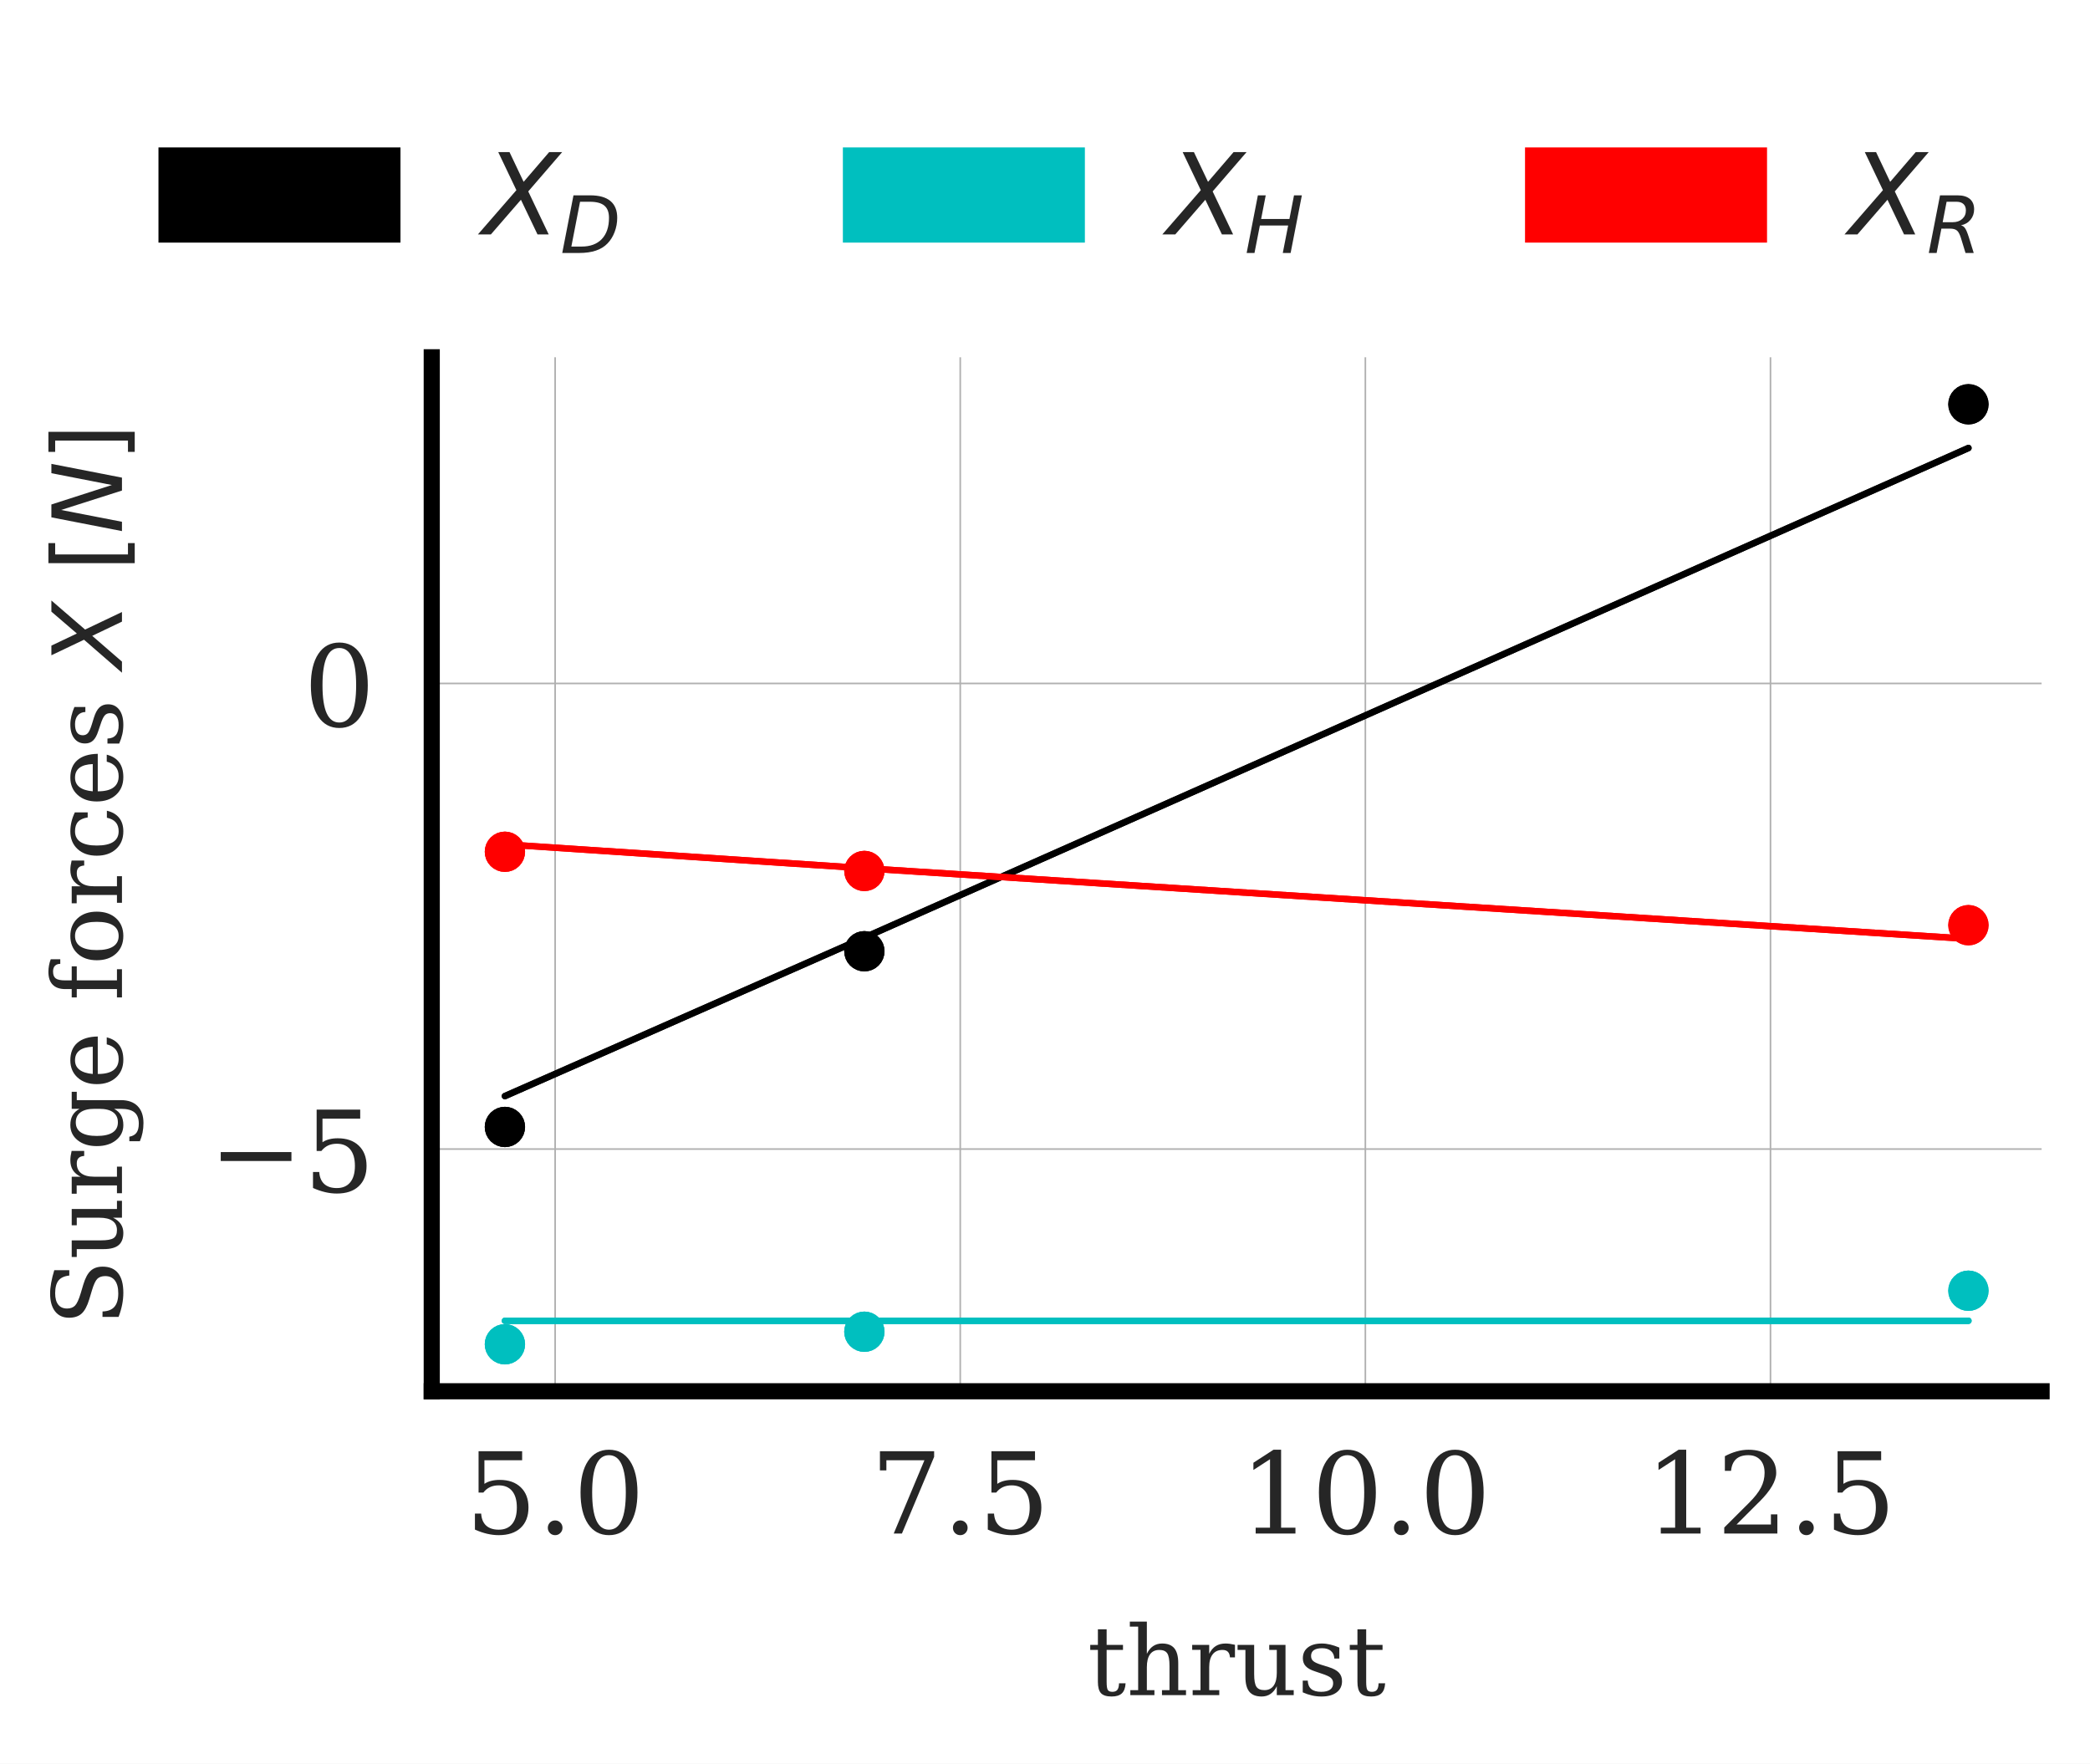
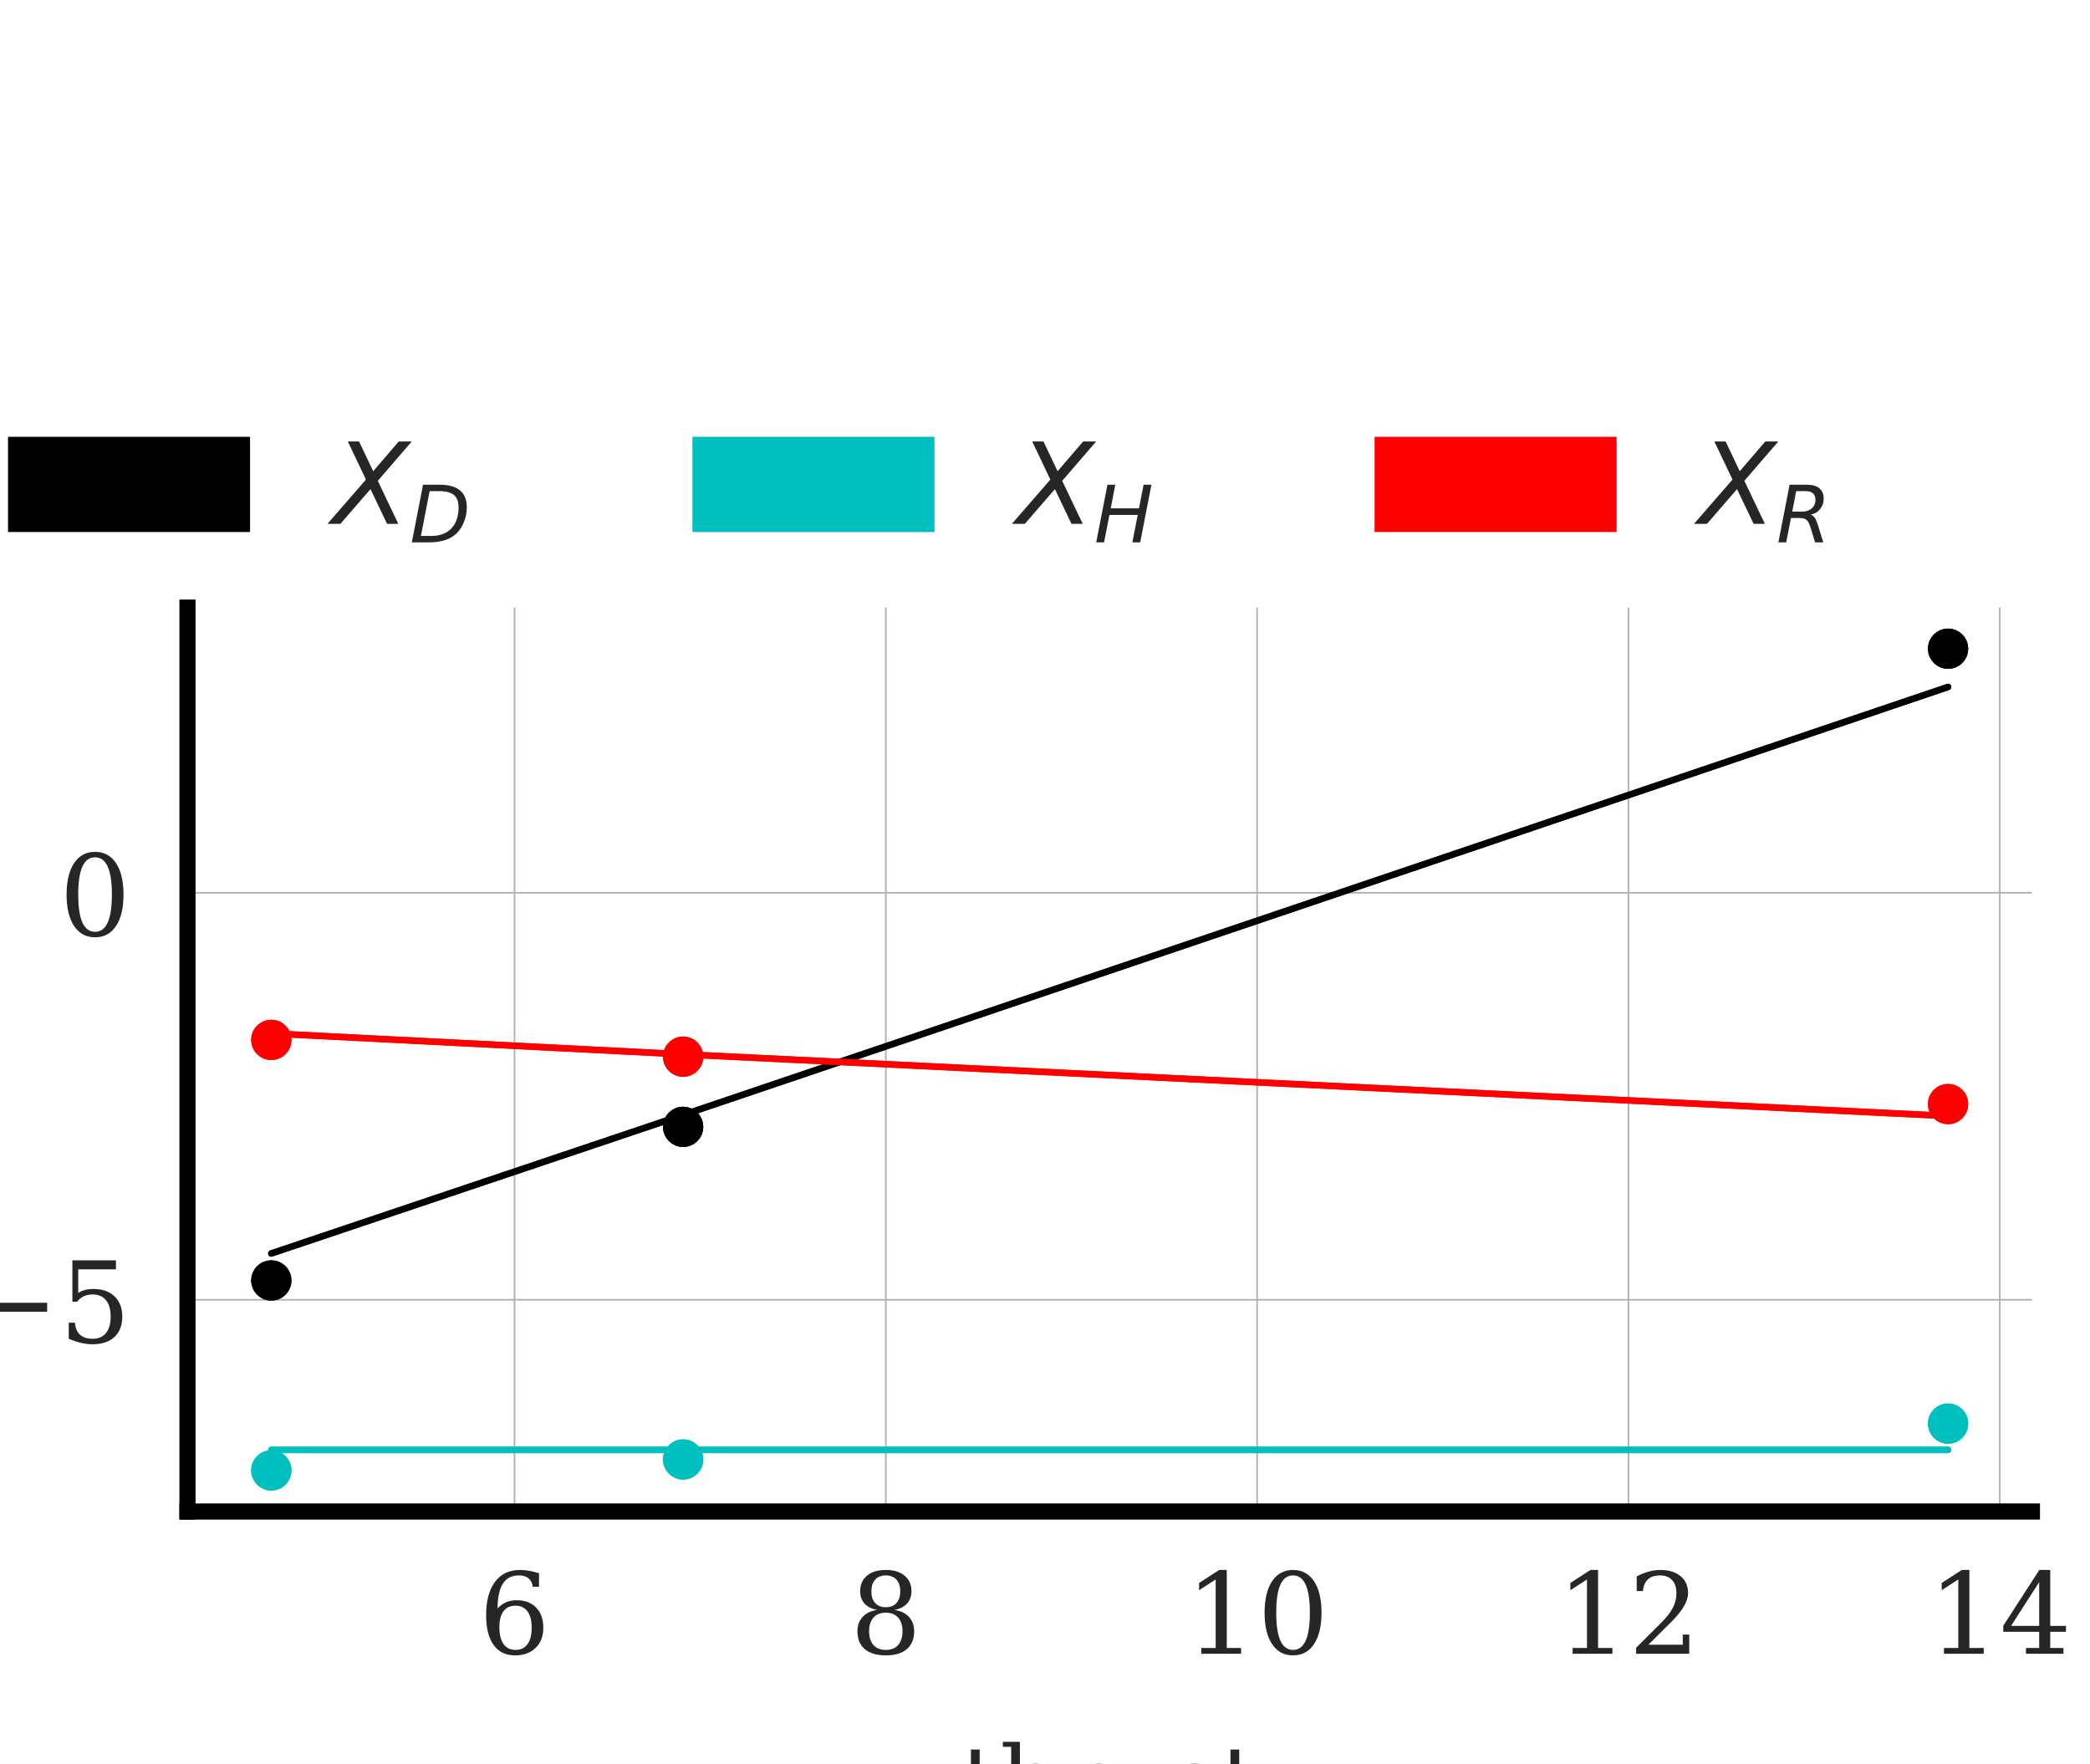
<svg xmlns="http://www.w3.org/2000/svg" xmlns:xlink="http://www.w3.org/1999/xlink" width="129.54pt" height="109.312pt" viewBox="0 0 129.54 109.312" version="1.1">
  <defs>
    <style type="text/css">*{stroke-linejoin: round; stroke-linecap: butt}</style>
  </defs>
  <g id="figure_1">
    <g id="patch_1">
      <path d="M 0 109.312  L 129.54 109.312  L 129.54 0  L 0 0  z " style="fill: #ffffff" />
    </g>
    <g id="axes_1">
      <g id="patch_2">
-         <path d="M 26.76 86.23  L 126.54 86.23  L 126.54 22.144  L 26.76 22.144  z " style="fill: #ffffff" />
+         <path d="M 11.62 93.682  L 125.94 93.682  L 125.94 37.661  L 11.62 37.661  z " style="fill: #ffffff" />
      </g>
      <g id="matplotlib.axis_1">
        <g id="xtick_1">
          <g id="line2d_1">
-             <path d="M 34.408 86.23  L 34.408 22.144  " clip-path="url(#pc739b3bd49)" style="fill: none; stroke: #b0b0b0; stroke-width: 0.1; stroke-linecap: round" />
+             <path d="M 31.89 93.682  L 31.89 37.661  " clip-path="url(#p4bf448c6bb)" style="fill: none; stroke: #b0b0b0; stroke-width: 0.1; stroke-linecap: round" />
          </g>
          <g id="line2d_2" />
          <g id="text_1">
-             <g style="fill: #262626" transform="translate(28.84175 95.04866) scale(0.07 -0.07)">
-               <defs>
-                 <path id="DejaVuSerif-35" d="M 3219 4666  L 3219 4153  L 1081 4153  L 1081 2816  Q 1244 2928 1461 2984  Q 1678 3041 1947 3041  Q 2703 3041 3140 2622  Q 3578 2203 3578 1478  Q 3578 738 3136 323  Q 2694 -91 1894 -91  Q 1572 -91 1234 -12  Q 897 66 544 225  L 544 1131  L 897 1131  Q 925 688 1179 453  Q 1434 219 1894 219  Q 2388 219 2653 544  Q 2919 869 2919 1478  Q 2919 2084 2655 2407  Q 2391 2731 1894 2731  Q 1613 2731 1398 2631  Q 1184 2531 1019 2322  L 750 2322  L 750 4666  L 3219 4666  z " transform="scale(0.015625)" />
-                 <path id="DejaVuSerif-2e" d="M 603 325  Q 603 500 722 622  Q 841 744 1019 744  Q 1191 744 1312 622  Q 1434 500 1434 325  Q 1434 153 1312 31  Q 1191 -91 1019 -91  Q 841 -91 722 29  Q 603 150 603 325  z " transform="scale(0.015625)" />
-                 <path id="DejaVuSerif-30" d="M 2034 219  Q 2513 219 2750 744  Q 2988 1269 2988 2328  Q 2988 3391 2750 3916  Q 2513 4441 2034 4441  Q 1556 4441 1318 3916  Q 1081 3391 1081 2328  Q 1081 1269 1318 744  Q 1556 219 2034 219  z M 2034 -91  Q 1275 -91 848 546  Q 422 1184 422 2328  Q 422 3475 848 4112  Q 1275 4750 2034 4750  Q 2797 4750 3222 4112  Q 3647 3475 3647 2328  Q 3647 1184 3222 546  Q 2797 -91 2034 -91  z " transform="scale(0.015625)" />
-               </defs>
-               <use xlink:href="#DejaVuSerif-35" />
-               <use xlink:href="#DejaVuSerif-2e" x="63.623" />
-               <use xlink:href="#DejaVuSerif-30" x="95.41" />
+             <g style="fill: #262626" transform="translate(29.66296 102.5005) scale(0.07 -0.07)">
+               <defs>
+                 <path id="DejaVuSerif-36" d="M 2094 219  Q 2534 219 2771 542  Q 3009 866 3009 1472  Q 3009 2078 2771 2401  Q 2534 2725 2094 2725  Q 1647 2725 1412 2412  Q 1178 2100 1178 1509  Q 1178 888 1415 553  Q 1653 219 2094 219  z M 1075 2569  Q 1288 2803 1556 2918  Q 1825 3034 2163 3034  Q 2859 3034 3264 2615  Q 3669 2197 3669 1472  Q 3669 763 3233 336  Q 2797 -91 2069 -91  Q 1278 -91 853 498  Q 428 1088 428 2181  Q 428 3406 931 4078  Q 1434 4750 2350 4750  Q 2597 4750 2869 4703  Q 3141 4656 3425 4563  L 3425 3794  L 3072 3794  Q 3034 4109 2831 4275  Q 2628 4441 2284 4441  Q 1678 4441 1381 3981  Q 1084 3522 1075 2569  z " transform="scale(0.015625)" />
+               </defs>
+               <use xlink:href="#DejaVuSerif-36" />
            </g>
          </g>
        </g>
        <g id="xtick_2">
          <g id="line2d_3">
-             <path d="M 59.517 86.23  L 59.517 22.144  " clip-path="url(#pc739b3bd49)" style="fill: none; stroke: #b0b0b0; stroke-width: 0.1; stroke-linecap: round" />
+             <path d="M 54.904 93.682  L 54.904 37.661  " clip-path="url(#p4bf448c6bb)" style="fill: none; stroke: #b0b0b0; stroke-width: 0.1; stroke-linecap: round" />
          </g>
          <g id="line2d_4" />
          <g id="text_2">
-             <g style="fill: #262626" transform="translate(53.95099 95.04866) scale(0.07 -0.07)">
-               <defs>
-                 <path id="DejaVuSerif-37" d="M 3609 4347  L 1784 0  L 1319 0  L 3059 4153  L 903 4153  L 903 3578  L 538 3578  L 538 4666  L 3609 4666  L 3609 4347  z " transform="scale(0.015625)" />
-               </defs>
-               <use xlink:href="#DejaVuSerif-37" />
-               <use xlink:href="#DejaVuSerif-2e" x="63.623" />
-               <use xlink:href="#DejaVuSerif-35" x="95.41" />
+             <g style="fill: #262626" transform="translate(52.6775 102.5005) scale(0.07 -0.07)">
+               <defs>
+                 <path id="DejaVuSerif-38" d="M 2981 1275  Q 2981 1775 2732 2051  Q 2484 2328 2034 2328  Q 1584 2328 1336 2051  Q 1088 1775 1088 1275  Q 1088 772 1336 495  Q 1584 219 2034 219  Q 2484 219 2732 495  Q 2981 772 2981 1275  z M 2853 3541  Q 2853 3966 2637 4203  Q 2422 4441 2034 4441  Q 1650 4441 1433 4203  Q 1216 3966 1216 3541  Q 1216 3113 1433 2875  Q 1650 2638 2034 2638  Q 2422 2638 2637 2875  Q 2853 3113 2853 3541  z M 2516 2484  Q 3047 2413 3344 2092  Q 3641 1772 3641 1275  Q 3641 619 3225 264  Q 2809 -91 2034 -91  Q 1263 -91 845 264  Q 428 619 428 1275  Q 428 1772 725 2092  Q 1022 2413 1556 2484  Q 1084 2569 832 2842  Q 581 3116 581 3541  Q 581 4103 968 4426  Q 1356 4750 2034 4750  Q 2713 4750 3100 4426  Q 3488 4103 3488 3541  Q 3488 3116 3236 2842  Q 2984 2569 2516 2484  z " transform="scale(0.015625)" />
+               </defs>
+               <use xlink:href="#DejaVuSerif-38" />
            </g>
          </g>
        </g>
        <g id="xtick_3">
          <g id="line2d_5">
-             <path d="M 84.626 86.23  L 84.626 22.144  " clip-path="url(#pc739b3bd49)" style="fill: none; stroke: #b0b0b0; stroke-width: 0.1; stroke-linecap: round" />
+             <path d="M 77.919 93.682  L 77.919 37.661  " clip-path="url(#p4bf448c6bb)" style="fill: none; stroke: #b0b0b0; stroke-width: 0.1; stroke-linecap: round" />
          </g>
          <g id="line2d_6" />
          <g id="text_3">
-             <g style="fill: #262626" transform="translate(76.83334 95.04866) scale(0.07 -0.07)">
+             <g style="fill: #262626" transform="translate(73.46517 102.5005) scale(0.07 -0.07)">
              <defs>
                <path id="DejaVuSerif-31" d="M 909 0  L 909 331  L 1722 331  L 1722 4213  L 781 3603  L 781 4013  L 1919 4750  L 2350 4750  L 2350 331  L 3163 331  L 3163 0  L 909 0  z " transform="scale(0.015625)" />
+                 <path id="DejaVuSerif-30" d="M 2034 219  Q 2513 219 2750 744  Q 2988 1269 2988 2328  Q 2988 3391 2750 3916  Q 2513 4441 2034 4441  Q 1556 4441 1318 3916  Q 1081 3391 1081 2328  Q 1081 1269 1318 744  Q 1556 219 2034 219  z M 2034 -91  Q 1275 -91 848 546  Q 422 1184 422 2328  Q 422 3475 848 4112  Q 1275 4750 2034 4750  Q 2797 4750 3222 4112  Q 3647 3475 3647 2328  Q 3647 1184 3222 546  Q 2797 -91 2034 -91  z " transform="scale(0.015625)" />
              </defs>
              <use xlink:href="#DejaVuSerif-31" />
              <use xlink:href="#DejaVuSerif-30" x="63.623" />
-               <use xlink:href="#DejaVuSerif-2e" x="127.246" />
-               <use xlink:href="#DejaVuSerif-30" x="159.033" />
            </g>
          </g>
        </g>
        <g id="xtick_4">
          <g id="line2d_7">
-             <path d="M 109.736 86.23  L 109.736 22.144  " clip-path="url(#pc739b3bd49)" style="fill: none; stroke: #b0b0b0; stroke-width: 0.1; stroke-linecap: round" />
+             <path d="M 100.933 93.682  L 100.933 37.661  " clip-path="url(#p4bf448c6bb)" style="fill: none; stroke: #b0b0b0; stroke-width: 0.1; stroke-linecap: round" />
          </g>
          <g id="line2d_8" />
          <g id="text_4">
-             <g style="fill: #262626" transform="translate(101.9426 95.04866) scale(0.07 -0.07)">
+             <g style="fill: #262626" transform="translate(96.47971 102.5005) scale(0.07 -0.07)">
              <defs>
                <path id="DejaVuSerif-32" d="M 819 3553  L 469 3553  L 469 4384  Q 803 4563 1142 4656  Q 1481 4750 1806 4750  Q 2534 4750 2956 4397  Q 3378 4044 3378 3438  Q 3378 2753 2422 1800  Q 2347 1728 2309 1691  L 1131 513  L 3078 513  L 3078 1088  L 3444 1088  L 3444 0  L 434 0  L 434 341  L 1850 1753  Q 2319 2222 2519 2614  Q 2719 3006 2719 3438  Q 2719 3909 2473 4175  Q 2228 4441 1797 4441  Q 1350 4441 1106 4219  Q 863 3997 819 3553  z " transform="scale(0.015625)" />
              </defs>
              <use xlink:href="#DejaVuSerif-31" />
              <use xlink:href="#DejaVuSerif-32" x="63.623" />
-               <use xlink:href="#DejaVuSerif-2e" x="127.246" />
-               <use xlink:href="#DejaVuSerif-35" x="159.033" />
-             </g>
-           </g>
-         </g>
-         <g id="text_5">
-           <g style="fill: #262626" transform="translate(67.40074 105.0635) scale(0.06 -0.06)">
+             </g>
+           </g>
+         </g>
+         <g id="xtick_5">
+           <g id="line2d_9">
+             <path d="M 123.948 93.682  L 123.948 37.661  " clip-path="url(#p4bf448c6bb)" style="fill: none; stroke: #b0b0b0; stroke-width: 0.1; stroke-linecap: round" />
+           </g>
+           <g id="line2d_10" />
+           <g id="text_5">
+             <g style="fill: #262626" transform="translate(119.4942 102.5005) scale(0.07 -0.07)">
+               <defs>
+                 <path id="DejaVuSerif-34" d="M 2234 1581  L 2234 4063  L 641 1581  L 2234 1581  z M 3609 0  L 1484 0  L 1484 331  L 2234 331  L 2234 1247  L 197 1247  L 197 1588  L 2241 4750  L 2859 4750  L 2859 1581  L 3750 1581  L 3750 1247  L 2859 1247  L 2859 331  L 3609 331  L 3609 0  z " transform="scale(0.015625)" />
+               </defs>
+               <use xlink:href="#DejaVuSerif-31" />
+               <use xlink:href="#DejaVuSerif-34" x="63.623" />
+             </g>
+           </g>
+         </g>
+         <g id="text_6">
+           <g style="fill: #262626" transform="translate(59.53097 112.5153) scale(0.06 -0.06)">
            <defs>
              <path id="DejaVuSerif-74" d="M 691 2988  L 184 2988  L 184 3322  L 691 3322  L 691 4353  L 1269 4353  L 1269 3322  L 2350 3322  L 2350 2988  L 1269 2988  L 1269 878  Q 1269 456 1350 337  Q 1431 219 1650 219  Q 1875 219 1978 351  Q 2081 484 2088 781  L 2522 781  Q 2497 328 2275 118  Q 2053 -91 1600 -91  Q 1103 -91 897 129  Q 691 350 691 878  L 691 2988  z " transform="scale(0.015625)" />
              <path id="DejaVuSerif-68" d="M 263 0  L 263 331  L 781 331  L 781 4531  L 231 4531  L 231 4863  L 1356 4863  L 1356 2731  Q 1516 3069 1770 3241  Q 2025 3413 2363 3413  Q 2913 3413 3172 3097  Q 3431 2781 3431 2113  L 3431 331  L 3944 331  L 3944 0  L 2356 0  L 2356 331  L 2853 331  L 2853 1931  Q 2853 2541 2704 2764  Q 2556 2988 2175 2988  Q 1775 2988 1565 2697  Q 1356 2406 1356 1850  L 1356 331  L 1856 331  L 1856 0  L 263 0  z " transform="scale(0.015625)" />
              <path id="DejaVuSerif-72" d="M 3059 3328  L 3059 2497  L 2728 2497  Q 2713 2744 2591 2866  Q 2469 2988 2234 2988  Q 1809 2988 1582 2694  Q 1356 2400 1356 1850  L 1356 331  L 2022 331  L 2022 0  L 263 0  L 263 331  L 781 331  L 781 2994  L 231 2994  L 231 3322  L 1356 3322  L 1356 2731  Q 1525 3078 1790 3245  Q 2056 3413 2438 3413  Q 2578 3413 2733 3391  Q 2888 3369 3059 3328  z " transform="scale(0.015625)" />
              <path id="DejaVuSerif-75" d="M 2266 3322  L 3341 3322  L 3341 331  L 3884 331  L 3884 0  L 2766 0  L 2766 588  Q 2606 256 2353 82  Q 2100 -91 1766 -91  Q 1213 -91 952 223  Q 691 538 691 1209  L 691 2988  L 172 2988  L 172 3322  L 1269 3322  L 1269 1388  Q 1269 781 1417 556  Q 1566 331 1947 331  Q 2347 331 2556 625  Q 2766 919 2766 1478  L 2766 2988  L 2266 2988  L 2266 3322  z " transform="scale(0.015625)" />
              <path id="DejaVuSerif-73" d="M 359 184  L 359 959  L 691 959  Q 703 588 923 403  Q 1144 219 1575 219  Q 1963 219 2166 364  Q 2369 509 2369 788  Q 2369 1006 2220 1140  Q 2072 1275 1594 1428  L 1178 1569  Q 750 1706 558 1912  Q 366 2119 366 2438  Q 366 2894 700 3153  Q 1034 3413 1625 3413  Q 1888 3413 2178 3344  Q 2469 3275 2778 3144  L 2778 2419  L 2447 2419  Q 2434 2741 2221 2922  Q 2009 3103 1644 3103  Q 1281 3103 1095 2975  Q 909 2847 909 2591  Q 909 2381 1050 2254  Q 1191 2128 1613 1997  L 2069 1856  Q 2541 1709 2748 1489  Q 2956 1269 2956 922  Q 2956 450 2595 179  Q 2234 -91 1600 -91  Q 1278 -91 972 -22  Q 666 47 359 184  z " transform="scale(0.015625)" />
            </defs>
            <use xlink:href="#DejaVuSerif-74" />
            <use xlink:href="#DejaVuSerif-68" x="40.186" />
            <use xlink:href="#DejaVuSerif-72" x="104.59" />
            <use xlink:href="#DejaVuSerif-75" x="152.393" />
            <use xlink:href="#DejaVuSerif-73" x="216.797" />
            <use xlink:href="#DejaVuSerif-74" x="268.115" />
          </g>
        </g>
      </g>
      <g id="matplotlib.axis_2">
        <g id="ytick_1">
-           <g id="line2d_9">
-             <path d="M 26.76 71.216  L 126.54 71.216  " clip-path="url(#pc739b3bd49)" style="fill: none; stroke: #b0b0b0; stroke-width: 0.1; stroke-linecap: round" />
-           </g>
-           <g id="line2d_10" />
-           <g id="text_6">
-             <g style="fill: #262626" transform="translate(12.94024 73.87561) scale(0.07 -0.07)">
+           <g id="line2d_11">
+             <path d="M 11.62 80.557  L 125.94 80.557  " clip-path="url(#p4bf448c6bb)" style="fill: none; stroke: #b0b0b0; stroke-width: 0.1; stroke-linecap: round" />
+           </g>
+           <g id="line2d_12" />
+           <g id="text_7">
+             <g style="fill: #262626" transform="translate(-2.199531 83.21684) scale(0.07 -0.07)">
              <defs>
                <path id="DejaVuSerif-2212" d="M 678 2259  L 4684 2259  L 4684 1753  L 678 1753  L 678 2259  z " transform="scale(0.015625)" />
+                 <path id="DejaVuSerif-35" d="M 3219 4666  L 3219 4153  L 1081 4153  L 1081 2816  Q 1244 2928 1461 2984  Q 1678 3041 1947 3041  Q 2703 3041 3140 2622  Q 3578 2203 3578 1478  Q 3578 738 3136 323  Q 2694 -91 1894 -91  Q 1572 -91 1234 -12  Q 897 66 544 225  L 544 1131  L 897 1131  Q 925 688 1179 453  Q 1434 219 1894 219  Q 2388 219 2653 544  Q 2919 869 2919 1478  Q 2919 2084 2655 2407  Q 2391 2731 1894 2731  Q 1613 2731 1398 2631  Q 1184 2531 1019 2322  L 750 2322  L 750 4666  L 3219 4666  z " transform="scale(0.015625)" />
              </defs>
              <use xlink:href="#DejaVuSerif-2212" />
              <use xlink:href="#DejaVuSerif-35" x="83.789" />
            </g>
          </g>
        </g>
        <g id="ytick_2">
-           <g id="line2d_11">
-             <path d="M 26.76 42.361  L 126.54 42.361  " clip-path="url(#pc739b3bd49)" style="fill: none; stroke: #b0b0b0; stroke-width: 0.1; stroke-linecap: round" />
-           </g>
-           <g id="line2d_12" />
-           <g id="text_7">
-             <g style="fill: #262626" transform="translate(18.80602 45.02064) scale(0.07 -0.07)">
+           <g id="line2d_13">
+             <path d="M 11.62 55.334  L 125.94 55.334  " clip-path="url(#p4bf448c6bb)" style="fill: none; stroke: #b0b0b0; stroke-width: 0.1; stroke-linecap: round" />
+           </g>
+           <g id="line2d_14" />
+           <g id="text_8">
+             <g style="fill: #262626" transform="translate(3.66625 57.9932) scale(0.07 -0.07)">
              <use xlink:href="#DejaVuSerif-30" />
            </g>
          </g>
        </g>
-         <g id="text_8">
-           <g style="fill: #262626" transform="translate(7.56024 82.17694) rotate(-90) scale(0.06 -0.06)">
+         <g id="text_9">
+           <g style="fill: #262626" transform="translate(-7.579531 93.66126) rotate(-90) scale(0.06 -0.06)">
            <defs>
              <path id="DejaVuSerif-53" d="M 594 225  L 594 1288  L 953 1284  Q 969 753 1261 498  Q 1553 244 2150 244  Q 2706 244 2998 464  Q 3291 684 3291 1106  Q 3291 1444 3114 1625  Q 2938 1806 2369 1978  L 1753 2163  Q 1084 2366 811 2669  Q 538 2972 538 3500  Q 538 4094 959 4422  Q 1381 4750 2144 4750  Q 2469 4750 2856 4679  Q 3244 4609 3681 4475  L 3681 3481  L 3328 3481  Q 3275 3975 2998 4195  Q 2722 4416 2156 4416  Q 1663 4416 1405 4214  Q 1147 4013 1147 3628  Q 1147 3294 1340 3103  Q 1534 2913 2163 2725  L 2741 2553  Q 3375 2363 3645 2067  Q 3916 1772 3916 1275  Q 3916 597 3481 253  Q 3047 -91 2188 -91  Q 1803 -91 1404 -12  Q 1006 66 594 225  z " transform="scale(0.015625)" />
              <path id="DejaVuSerif-67" d="M 3359 2988  L 3359 72  Q 3359 -644 2965 -1033  Q 2572 -1422 1844 -1422  Q 1516 -1422 1216 -1362  Q 916 -1303 641 -1184  L 641 -488  L 941 -488  Q 997 -813 1206 -963  Q 1416 -1113 1806 -1113  Q 2313 -1113 2548 -827  Q 2784 -541 2784 72  L 2784 519  Q 2616 206 2355 57  Q 2094 -91 1709 -91  Q 1097 -91 708 395  Q 319 881 319 1663  Q 319 2444 706 2928  Q 1094 3413 1709 3413  Q 2094 3413 2355 3264  Q 2616 3116 2784 2803  L 2784 3322  L 3909 3322  L 3909 2988  L 3359 2988  z M 2784 1825  Q 2784 2422 2554 2737  Q 2325 3053 1888 3053  Q 1444 3053 1217 2703  Q 991 2353 991 1663  Q 991 975 1217 622  Q 1444 269 1888 269  Q 2325 269 2554 583  Q 2784 897 2784 1497  L 2784 1825  z " transform="scale(0.015625)" />
              <path id="DejaVuSerif-65" d="M 3469 1600  L 991 1600  L 991 1575  Q 991 903 1244 561  Q 1497 219 1991 219  Q 2369 219 2611 417  Q 2853 616 2950 1006  L 3413 1006  Q 3275 459 2904 184  Q 2534 -91 1931 -91  Q 1203 -91 761 389  Q 319 869 319 1663  Q 319 2450 753 2931  Q 1188 3413 1894 3413  Q 2647 3413 3050 2948  Q 3453 2484 3469 1600  z M 2791 1931  Q 2772 2513 2545 2808  Q 2319 3103 1894 3103  Q 1497 3103 1269 2806  Q 1041 2509 991 1931  L 2791 1931  z " transform="scale(0.015625)" />
              <path id="DejaVuSerif-20" transform="scale(0.015625)" />
              <path id="DejaVuSerif-66" d="M 2753 4078  L 2450 4078  Q 2447 4313 2317 4434  Q 2188 4556 1941 4556  Q 1619 4556 1487 4379  Q 1356 4203 1356 3750  L 1356 3322  L 2284 3322  L 2284 2988  L 1356 2988  L 1356 331  L 2094 331  L 2094 0  L 231 0  L 231 331  L 781 331  L 781 2988  L 231 2988  L 231 3322  L 781 3322  L 781 3738  Q 781 4294 1070 4578  Q 1359 4863 1919 4863  Q 2128 4863 2337 4825  Q 2547 4788 2753 4709  L 2753 4078  z " transform="scale(0.015625)" />
              <path id="DejaVuSerif-6f" d="M 1925 219  Q 2388 219 2623 584  Q 2859 950 2859 1663  Q 2859 2375 2623 2739  Q 2388 3103 1925 3103  Q 1463 3103 1227 2739  Q 991 2375 991 1663  Q 991 950 1228 584  Q 1466 219 1925 219  z M 1925 -91  Q 1200 -91 759 389  Q 319 869 319 1663  Q 319 2456 758 2934  Q 1197 3413 1925 3413  Q 2653 3413 3092 2934  Q 3531 2456 3531 1663  Q 3531 869 3092 389  Q 2653 -91 1925 -91  z " transform="scale(0.015625)" />
              <path id="DejaVuSerif-63" d="M 3291 997  Q 3169 466 2822 187  Q 2475 -91 1925 -91  Q 1200 -91 759 389  Q 319 869 319 1663  Q 319 2459 759 2936  Q 1200 3413 1925 3413  Q 2241 3413 2553 3339  Q 2866 3266 3181 3116  L 3181 2266  L 2847 2266  Q 2781 2703 2561 2903  Q 2341 3103 1931 3103  Q 1466 3103 1228 2742  Q 991 2381 991 1663  Q 991 944 1227 581  Q 1463 219 1931 219  Q 2303 219 2525 412  Q 2747 606 2828 997  L 3291 997  z " transform="scale(0.015625)" />
              <path id="DejaVuSans-Oblique-58" d="M 878 4666  L 1516 4666  L 2316 2981  L 3763 4666  L 4500 4666  L 2578 2438  L 3738 0  L 3103 0  L 2163 1966  L 459 0  L -275 0  L 1906 2509  L 878 4666  z " transform="scale(0.015625)" />
              <path id="DejaVuSans-5b" d="M 550 4863  L 1875 4863  L 1875 4416  L 1125 4416  L 1125 -397  L 1875 -397  L 1875 -844  L 550 -844  L 550 4863  z " transform="scale(0.015625)" />
              <path id="DejaVuSans-Oblique-4e" d="M 1081 4666  L 1931 4666  L 3219 666  L 4000 4666  L 4616 4666  L 3706 0  L 2853 0  L 1569 4025  L 788 0  L 172 0  L 1081 4666  z " transform="scale(0.015625)" />
              <path id="DejaVuSans-5d" d="M 1947 4863  L 1947 -844  L 622 -844  L 622 -397  L 1369 -397  L 1369 4416  L 622 4416  L 622 4863  L 1947 4863  z " transform="scale(0.015625)" />
            </defs>
            <use xlink:href="#DejaVuSerif-53" transform="translate(0 0.015625)" />
            <use xlink:href="#DejaVuSerif-75" transform="translate(68.50586 0.015625)" />
            <use xlink:href="#DejaVuSerif-72" transform="translate(132.9102 0.015625)" />
            <use xlink:href="#DejaVuSerif-67" transform="translate(180.7129 0.015625)" />
            <use xlink:href="#DejaVuSerif-65" transform="translate(244.7266 0.015625)" />
            <use xlink:href="#DejaVuSerif-20" transform="translate(303.9062 0.015625)" />
            <use xlink:href="#DejaVuSerif-66" transform="translate(335.6934 0.015625)" />
            <use xlink:href="#DejaVuSerif-6f" transform="translate(372.7051 0.015625)" />
            <use xlink:href="#DejaVuSerif-72" transform="translate(432.9102 0.015625)" />
            <use xlink:href="#DejaVuSerif-63" transform="translate(480.7129 0.015625)" />
            <use xlink:href="#DejaVuSerif-65" transform="translate(536.7188 0.015625)" />
            <use xlink:href="#DejaVuSerif-73" transform="translate(595.8984 0.015625)" />
            <use xlink:href="#DejaVuSerif-20" transform="translate(647.2168 0.015625)" />
            <use xlink:href="#DejaVuSans-Oblique-58" transform="translate(679.0039 0.015625)" />
            <use xlink:href="#DejaVuSerif-20" transform="translate(747.5098 0.015625)" />
            <use xlink:href="#DejaVuSans-5b" transform="translate(779.2969 0.015625)" />
            <use xlink:href="#DejaVuSans-Oblique-4e" transform="translate(818.3105 0.015625)" />
            <use xlink:href="#DejaVuSans-5d" transform="translate(893.1152 0.015625)" />
          </g>
        </g>
      </g>
-       <g id="line2d_13">
-         <defs>
-           <path id="m9d10511107" d="M 0 0.75  C 0.199 0.75 0.39 0.671 0.53 0.53  C 0.671 0.39 0.75 0.199 0.75 0  C 0.75 -0.199 0.671 -0.39 0.53 -0.53  C 0.39 -0.671 0.199 -0.75 0 -0.75  C -0.199 -0.75 -0.39 -0.671 -0.53 -0.53  C -0.671 -0.39 -0.75 -0.199 -0.75 0  C -0.75 0.199 -0.671 0.39 -0.53 0.53  C -0.39 0.671 -0.199 0.75 0 0.75  z " style="stroke: #000000" />
-         </defs>
-         <g clip-path="url(#pc739b3bd49)">
-           <use xlink:href="#m9d10511107" x="31.295" y="69.848" style="stroke: #000000" />
-           <use xlink:href="#m9d10511107" x="53.574" y="58.957" style="stroke: #000000" />
-           <use xlink:href="#m9d10511107" x="122.004" y="25.057" style="stroke: #000000" />
-         </g>
-       </g>
-       <g id="line2d_14">
-         <g clip-path="url(#pc739b3bd49)">
-           <use xlink:href="#m9d10511107" x="31.295" y="69.848" style="stroke: #000000" />
-           <use xlink:href="#m9d10511107" x="53.574" y="58.957" style="stroke: #000000" />
-           <use xlink:href="#m9d10511107" x="122.004" y="25.057" style="stroke: #000000" />
-         </g>
-       </g>
      <g id="line2d_15">
        <defs>
-           <path id="me511abb864" d="M 0 0.75  C 0.199 0.75 0.39 0.671 0.53 0.53  C 0.671 0.39 0.75 0.199 0.75 0  C 0.75 -0.199 0.671 -0.39 0.53 -0.53  C 0.39 -0.671 0.199 -0.75 0 -0.75  C -0.199 -0.75 -0.39 -0.671 -0.53 -0.53  C -0.671 -0.39 -0.75 -0.199 -0.75 0  C -0.75 0.199 -0.671 0.39 -0.53 0.53  C -0.39 0.671 -0.199 0.75 0 0.75  z " style="stroke: #00bfbf" />
+           <path id="m6844e48728" d="M 0 0.75  C 0.199 0.75 0.39 0.671 0.53 0.53  C 0.671 0.39 0.75 0.199 0.75 0  C 0.75 -0.199 0.671 -0.39 0.53 -0.53  C 0.39 -0.671 0.199 -0.75 0 -0.75  C -0.199 -0.75 -0.39 -0.671 -0.53 -0.53  C -0.671 -0.39 -0.75 -0.199 -0.75 0  C -0.75 0.199 -0.671 0.39 -0.53 0.53  C -0.39 0.671 -0.199 0.75 0 0.75  z " style="stroke: #000000" />
        </defs>
-         <g clip-path="url(#pc739b3bd49)">
-           <use xlink:href="#me511abb864" x="31.295" y="83.317" style="fill: #00bfbf; stroke: #00bfbf" />
-           <use xlink:href="#me511abb864" x="53.574" y="82.54" style="fill: #00bfbf; stroke: #00bfbf" />
-           <use xlink:href="#me511abb864" x="122.004" y="79.998" style="fill: #00bfbf; stroke: #00bfbf" />
+         <g clip-path="url(#p4bf448c6bb)">
+           <use xlink:href="#m6844e48728" x="16.816" y="79.361" style="stroke: #000000" />
+           <use xlink:href="#m6844e48728" x="42.341" y="69.841" style="stroke: #000000" />
+           <use xlink:href="#m6844e48728" x="120.743" y="40.207" style="stroke: #000000" />
        </g>
      </g>
      <g id="line2d_16">
-         <g clip-path="url(#pc739b3bd49)">
-           <use xlink:href="#me511abb864" x="31.295" y="83.317" style="fill: #00bfbf; stroke: #00bfbf" />
-           <use xlink:href="#me511abb864" x="53.574" y="82.54" style="fill: #00bfbf; stroke: #00bfbf" />
-           <use xlink:href="#me511abb864" x="122.004" y="79.998" style="fill: #00bfbf; stroke: #00bfbf" />
+         <g clip-path="url(#p4bf448c6bb)">
+           <use xlink:href="#m6844e48728" x="16.816" y="79.361" style="stroke: #000000" />
+           <use xlink:href="#m6844e48728" x="42.341" y="69.841" style="stroke: #000000" />
+           <use xlink:href="#m6844e48728" x="120.743" y="40.207" style="stroke: #000000" />
        </g>
      </g>
      <g id="line2d_17">
        <defs>
-           <path id="md7a699b25c" d="M 0 0.75  C 0.199 0.75 0.39 0.671 0.53 0.53  C 0.671 0.39 0.75 0.199 0.75 0  C 0.75 -0.199 0.671 -0.39 0.53 -0.53  C 0.39 -0.671 0.199 -0.75 0 -0.75  C -0.199 -0.75 -0.39 -0.671 -0.53 -0.53  C -0.671 -0.39 -0.75 -0.199 -0.75 0  C -0.75 0.199 -0.671 0.39 -0.53 0.53  C -0.39 0.671 -0.199 0.75 0 0.75  z " style="stroke: #ff0000" />
+           <path id="mc241194427" d="M 0 0.75  C 0.199 0.75 0.39 0.671 0.53 0.53  C 0.671 0.39 0.75 0.199 0.75 0  C 0.75 -0.199 0.671 -0.39 0.53 -0.53  C 0.39 -0.671 0.199 -0.75 0 -0.75  C -0.199 -0.75 -0.39 -0.671 -0.53 -0.53  C -0.671 -0.39 -0.75 -0.199 -0.75 0  C -0.75 0.199 -0.671 0.39 -0.53 0.53  C -0.39 0.671 -0.199 0.75 0 0.75  z " style="stroke: #00bfbf" />
        </defs>
-         <g clip-path="url(#pc739b3bd49)">
-           <use xlink:href="#md7a699b25c" x="31.295" y="52.792" style="fill: #ff0000; stroke: #ff0000" />
-           <use xlink:href="#md7a699b25c" x="53.574" y="53.981" style="fill: #ff0000; stroke: #ff0000" />
-           <use xlink:href="#md7a699b25c" x="122.004" y="57.342" style="fill: #ff0000; stroke: #ff0000" />
+         <g clip-path="url(#p4bf448c6bb)">
+           <use xlink:href="#mc241194427" x="16.816" y="91.135" style="fill: #00bfbf; stroke: #00bfbf" />
+           <use xlink:href="#mc241194427" x="42.341" y="90.456" style="fill: #00bfbf; stroke: #00bfbf" />
+           <use xlink:href="#mc241194427" x="120.743" y="88.234" style="fill: #00bfbf; stroke: #00bfbf" />
        </g>
      </g>
      <g id="line2d_18">
-         <g clip-path="url(#pc739b3bd49)">
-           <use xlink:href="#md7a699b25c" x="31.295" y="52.792" style="fill: #ff0000; stroke: #ff0000" />
-           <use xlink:href="#md7a699b25c" x="53.574" y="53.981" style="fill: #ff0000; stroke: #ff0000" />
-           <use xlink:href="#md7a699b25c" x="122.004" y="57.342" style="fill: #ff0000; stroke: #ff0000" />
+         <g clip-path="url(#p4bf448c6bb)">
+           <use xlink:href="#mc241194427" x="16.816" y="91.135" style="fill: #00bfbf; stroke: #00bfbf" />
+           <use xlink:href="#mc241194427" x="42.341" y="90.456" style="fill: #00bfbf; stroke: #00bfbf" />
+           <use xlink:href="#mc241194427" x="120.743" y="88.234" style="fill: #00bfbf; stroke: #00bfbf" />
        </g>
      </g>
      <g id="line2d_19">
-         <path d="M 31.295 67.935  L 53.574 58.113  L 122.004 27.768  " clip-path="url(#pc739b3bd49)" style="fill: none; stroke: #000000; stroke-width: 0.4; stroke-linecap: round" />
+         <defs>
+           <path id="mda7e4b5d0d" d="M 0 0.75  C 0.199 0.75 0.39 0.671 0.53 0.53  C 0.671 0.39 0.75 0.199 0.75 0  C 0.75 -0.199 0.671 -0.39 0.53 -0.53  C 0.39 -0.671 0.199 -0.75 0 -0.75  C -0.199 -0.75 -0.39 -0.671 -0.53 -0.53  C -0.671 -0.39 -0.75 -0.199 -0.75 0  C -0.75 0.199 -0.671 0.39 -0.53 0.53  C -0.39 0.671 -0.199 0.75 0 0.75  z " style="stroke: #ff0000" />
+         </defs>
+         <g clip-path="url(#p4bf448c6bb)">
+           <use xlink:href="#mda7e4b5d0d" x="16.816" y="64.452" style="fill: #ff0000; stroke: #ff0000" />
+           <use xlink:href="#mda7e4b5d0d" x="42.341" y="65.492" style="fill: #ff0000; stroke: #ff0000" />
+           <use xlink:href="#mda7e4b5d0d" x="120.743" y="68.43" style="fill: #ff0000; stroke: #ff0000" />
+         </g>
      </g>
      <g id="line2d_20">
-         <path d="M 31.295 67.935  L 53.574 58.113  L 122.004 27.768  " clip-path="url(#pc739b3bd49)" style="fill: none; stroke: #000000; stroke-width: 0.4; stroke-linecap: round" />
+         <g clip-path="url(#p4bf448c6bb)">
+           <use xlink:href="#mda7e4b5d0d" x="16.816" y="64.452" style="fill: #ff0000; stroke: #ff0000" />
+           <use xlink:href="#mda7e4b5d0d" x="42.341" y="65.492" style="fill: #ff0000; stroke: #ff0000" />
+           <use xlink:href="#mda7e4b5d0d" x="120.743" y="68.43" style="fill: #ff0000; stroke: #ff0000" />
+         </g>
      </g>
      <g id="line2d_21">
-         <path d="M 31.295 81.862  L 53.574 81.862  L 122.004 81.862  " clip-path="url(#pc739b3bd49)" style="fill: none; stroke: #00bfbf; stroke-width: 0.4; stroke-linecap: round" />
+         <path d="M 16.816 77.689  L 42.341 69.103  L 120.743 42.577  " clip-path="url(#p4bf448c6bb)" style="fill: none; stroke: #000000; stroke-width: 0.4; stroke-linecap: round" />
      </g>
      <g id="line2d_22">
-         <path d="M 31.295 81.862  L 53.574 81.862  L 122.004 81.862  " clip-path="url(#pc739b3bd49)" style="fill: none; stroke: #00bfbf; stroke-width: 0.4; stroke-linecap: round" />
+         <path d="M 16.816 77.689  L 42.341 69.103  L 120.743 42.577  " clip-path="url(#p4bf448c6bb)" style="fill: none; stroke: #000000; stroke-width: 0.4; stroke-linecap: round" />
      </g>
      <g id="line2d_23">
-         <path d="M 31.295 52.334  L 53.574 53.815  L 122.004 58.189  " clip-path="url(#pc739b3bd49)" style="fill: none; stroke: #ff0000; stroke-width: 0.4; stroke-linecap: round" />
+         <path d="M 16.816 89.863  L 42.341 89.863  L 120.743 89.863  " clip-path="url(#p4bf448c6bb)" style="fill: none; stroke: #00bfbf; stroke-width: 0.4; stroke-linecap: round" />
      </g>
      <g id="line2d_24">
-         <path d="M 31.295 52.334  L 53.574 53.815  L 122.004 58.189  " clip-path="url(#pc739b3bd49)" style="fill: none; stroke: #ff0000; stroke-width: 0.4; stroke-linecap: round" />
+         <path d="M 16.816 89.863  L 42.341 89.863  L 120.743 89.863  " clip-path="url(#p4bf448c6bb)" style="fill: none; stroke: #00bfbf; stroke-width: 0.4; stroke-linecap: round" />
+       </g>
+       <g id="line2d_25">
+         <path d="M 16.816 64.052  L 42.341 65.347  L 120.743 69.17  " clip-path="url(#p4bf448c6bb)" style="fill: none; stroke: #ff0000; stroke-width: 0.4; stroke-linecap: round" />
+       </g>
+       <g id="line2d_26">
+         <path d="M 16.816 64.052  L 42.341 65.347  L 120.743 69.17  " clip-path="url(#p4bf448c6bb)" style="fill: none; stroke: #ff0000; stroke-width: 0.4; stroke-linecap: round" />
      </g>
      <g id="patch_3">
-         <path d="M 26.76 86.23  L 26.76 22.144  " style="fill: none; stroke: #000000; stroke-linejoin: miter; stroke-linecap: square" />
+         <path d="M 11.62 93.682  L 11.62 37.661  " style="fill: none; stroke: #000000; stroke-linejoin: miter; stroke-linecap: square" />
      </g>
      <g id="patch_4">
-         <path d="M 26.76 86.23  L 126.54 86.23  " style="fill: none; stroke: #000000; stroke-linejoin: miter; stroke-linecap: square" />
+         <path d="M 11.62 93.682  L 125.94 93.682  " style="fill: none; stroke: #000000; stroke-linejoin: miter; stroke-linecap: square" />
      </g>
      <g id="legend_1">
        <g id="patch_5">
-           <path d="M 10.322 14.537  L 24.322 14.537  L 24.322 9.637  L 10.322 9.637  z " style="stroke: #000000; stroke-linejoin: miter" />
-         </g>
-         <g id="text_9">
-           <g style="fill: #262626" transform="translate(29.92167 14.53736) scale(0.07 -0.07)">
+           <path d="M 0.998 32.474  L 14.998 32.474  L 14.998 27.574  L 0.998 27.574  z " style="stroke: #000000; stroke-linejoin: miter" />
+         </g>
+         <g id="text_10">
+           <g style="fill: #262626" transform="translate(20.5979 32.4737) scale(0.07 -0.07)">
            <defs>
              <path id="DejaVuSans-Oblique-44" d="M 1081 4666  L 2438 4666  Q 3519 4666 4070 4208  Q 4622 3750 4622 2847  Q 4622 2250 4412 1698  Q 4203 1147 3834 769  Q 3463 381 2891 190  Q 2319 0 1538 0  L 172 0  L 1081 4666  z M 1613 4147  L 909 519  L 1734 519  Q 2794 519 3375 1128  Q 3956 1738 3956 2847  Q 3956 3519 3581 3833  Q 3206 4147 2406 4147  L 1613 4147  z " transform="scale(0.015625)" />
            </defs>
            <use xlink:href="#DejaVuSans-Oblique-58" transform="translate(0 0.09375)" />
            <use xlink:href="#DejaVuSans-Oblique-44" transform="translate(68.50586 -16.3125) scale(0.7)" />
          </g>
        </g>
        <g id="patch_6">
-           <path d="M 52.742 14.537  L 66.742 14.537  L 66.742 9.637  L 52.742 9.637  z " style="fill: #00bfbf; stroke: #00bfbf; stroke-linejoin: miter" />
-         </g>
-         <g id="text_10">
-           <g style="fill: #262626" transform="translate(72.34167 14.53736) scale(0.07 -0.07)">
+           <path d="M 43.418 32.474  L 57.418 32.474  L 57.418 27.574  L 43.418 27.574  z " style="fill: #00bfbf; stroke: #00bfbf; stroke-linejoin: miter" />
+         </g>
+         <g id="text_11">
+           <g style="fill: #262626" transform="translate(63.0179 32.4737) scale(0.07 -0.07)">
            <defs>
              <path id="DejaVuSans-Oblique-48" d="M 1081 4666  L 1716 4666  L 1344 2753  L 3634 2753  L 4006 4666  L 4641 4666  L 3731 0  L 3097 0  L 3531 2222  L 1241 2222  L 806 0  L 172 0  L 1081 4666  z " transform="scale(0.015625)" />
            </defs>
            <use xlink:href="#DejaVuSans-Oblique-58" transform="translate(0 0.09375)" />
            <use xlink:href="#DejaVuSans-Oblique-48" transform="translate(68.50586 -16.3125) scale(0.7)" />
          </g>
        </g>
        <g id="patch_7">
-           <path d="M 95.022 14.537  L 109.022 14.537  L 109.022 9.637  L 95.022 9.637  z " style="fill: #ff0000; stroke: #ff0000; stroke-linejoin: miter" />
-         </g>
-         <g id="text_11">
-           <g style="fill: #262626" transform="translate(114.6217 14.53736) scale(0.07 -0.07)">
+           <path d="M 85.698 32.474  L 99.698 32.474  L 99.698 27.574  L 85.698 27.574  z " style="fill: #ff0000; stroke: #ff0000; stroke-linejoin: miter" />
+         </g>
+         <g id="text_12">
+           <g style="fill: #262626" transform="translate(105.2979 32.4737) scale(0.07 -0.07)">
            <defs>
              <path id="DejaVuSans-Oblique-52" d="M 1613 4147  L 1294 2491  L 2106 2491  Q 2584 2491 2879 2755  Q 3175 3019 3175 3444  Q 3175 3784 2976 3965  Q 2778 4147 2406 4147  L 1613 4147  z M 2772 2241  Q 2972 2194 3105 2009  Q 3238 1825 3413 1275  L 3809 0  L 3144 0  L 2778 1197  Q 2638 1659 2453 1815  Q 2269 1972 1888 1972  L 1191 1972  L 806 0  L 172 0  L 1081 4666  L 2503 4666  Q 3150 4666 3495 4373  Q 3841 4081 3841 3531  Q 3841 3044 3547 2687  Q 3253 2331 2772 2241  z " transform="scale(0.015625)" />
            </defs>
            <use xlink:href="#DejaVuSans-Oblique-58" transform="translate(0 0.09375)" />
            <use xlink:href="#DejaVuSans-Oblique-52" transform="translate(68.50586 -16.3125) scale(0.7)" />
          </g>
        </g>
      </g>
    </g>
  </g>
  <defs>
-     <clipPath id="pc739b3bd49">
-       <rect x="26.76" y="22.144" width="99.78" height="64.086" />
+     <clipPath id="p4bf448c6bb">
+       <rect x="11.62" y="37.661" width="114.32" height="56.021" />
    </clipPath>
  </defs>
</svg>
